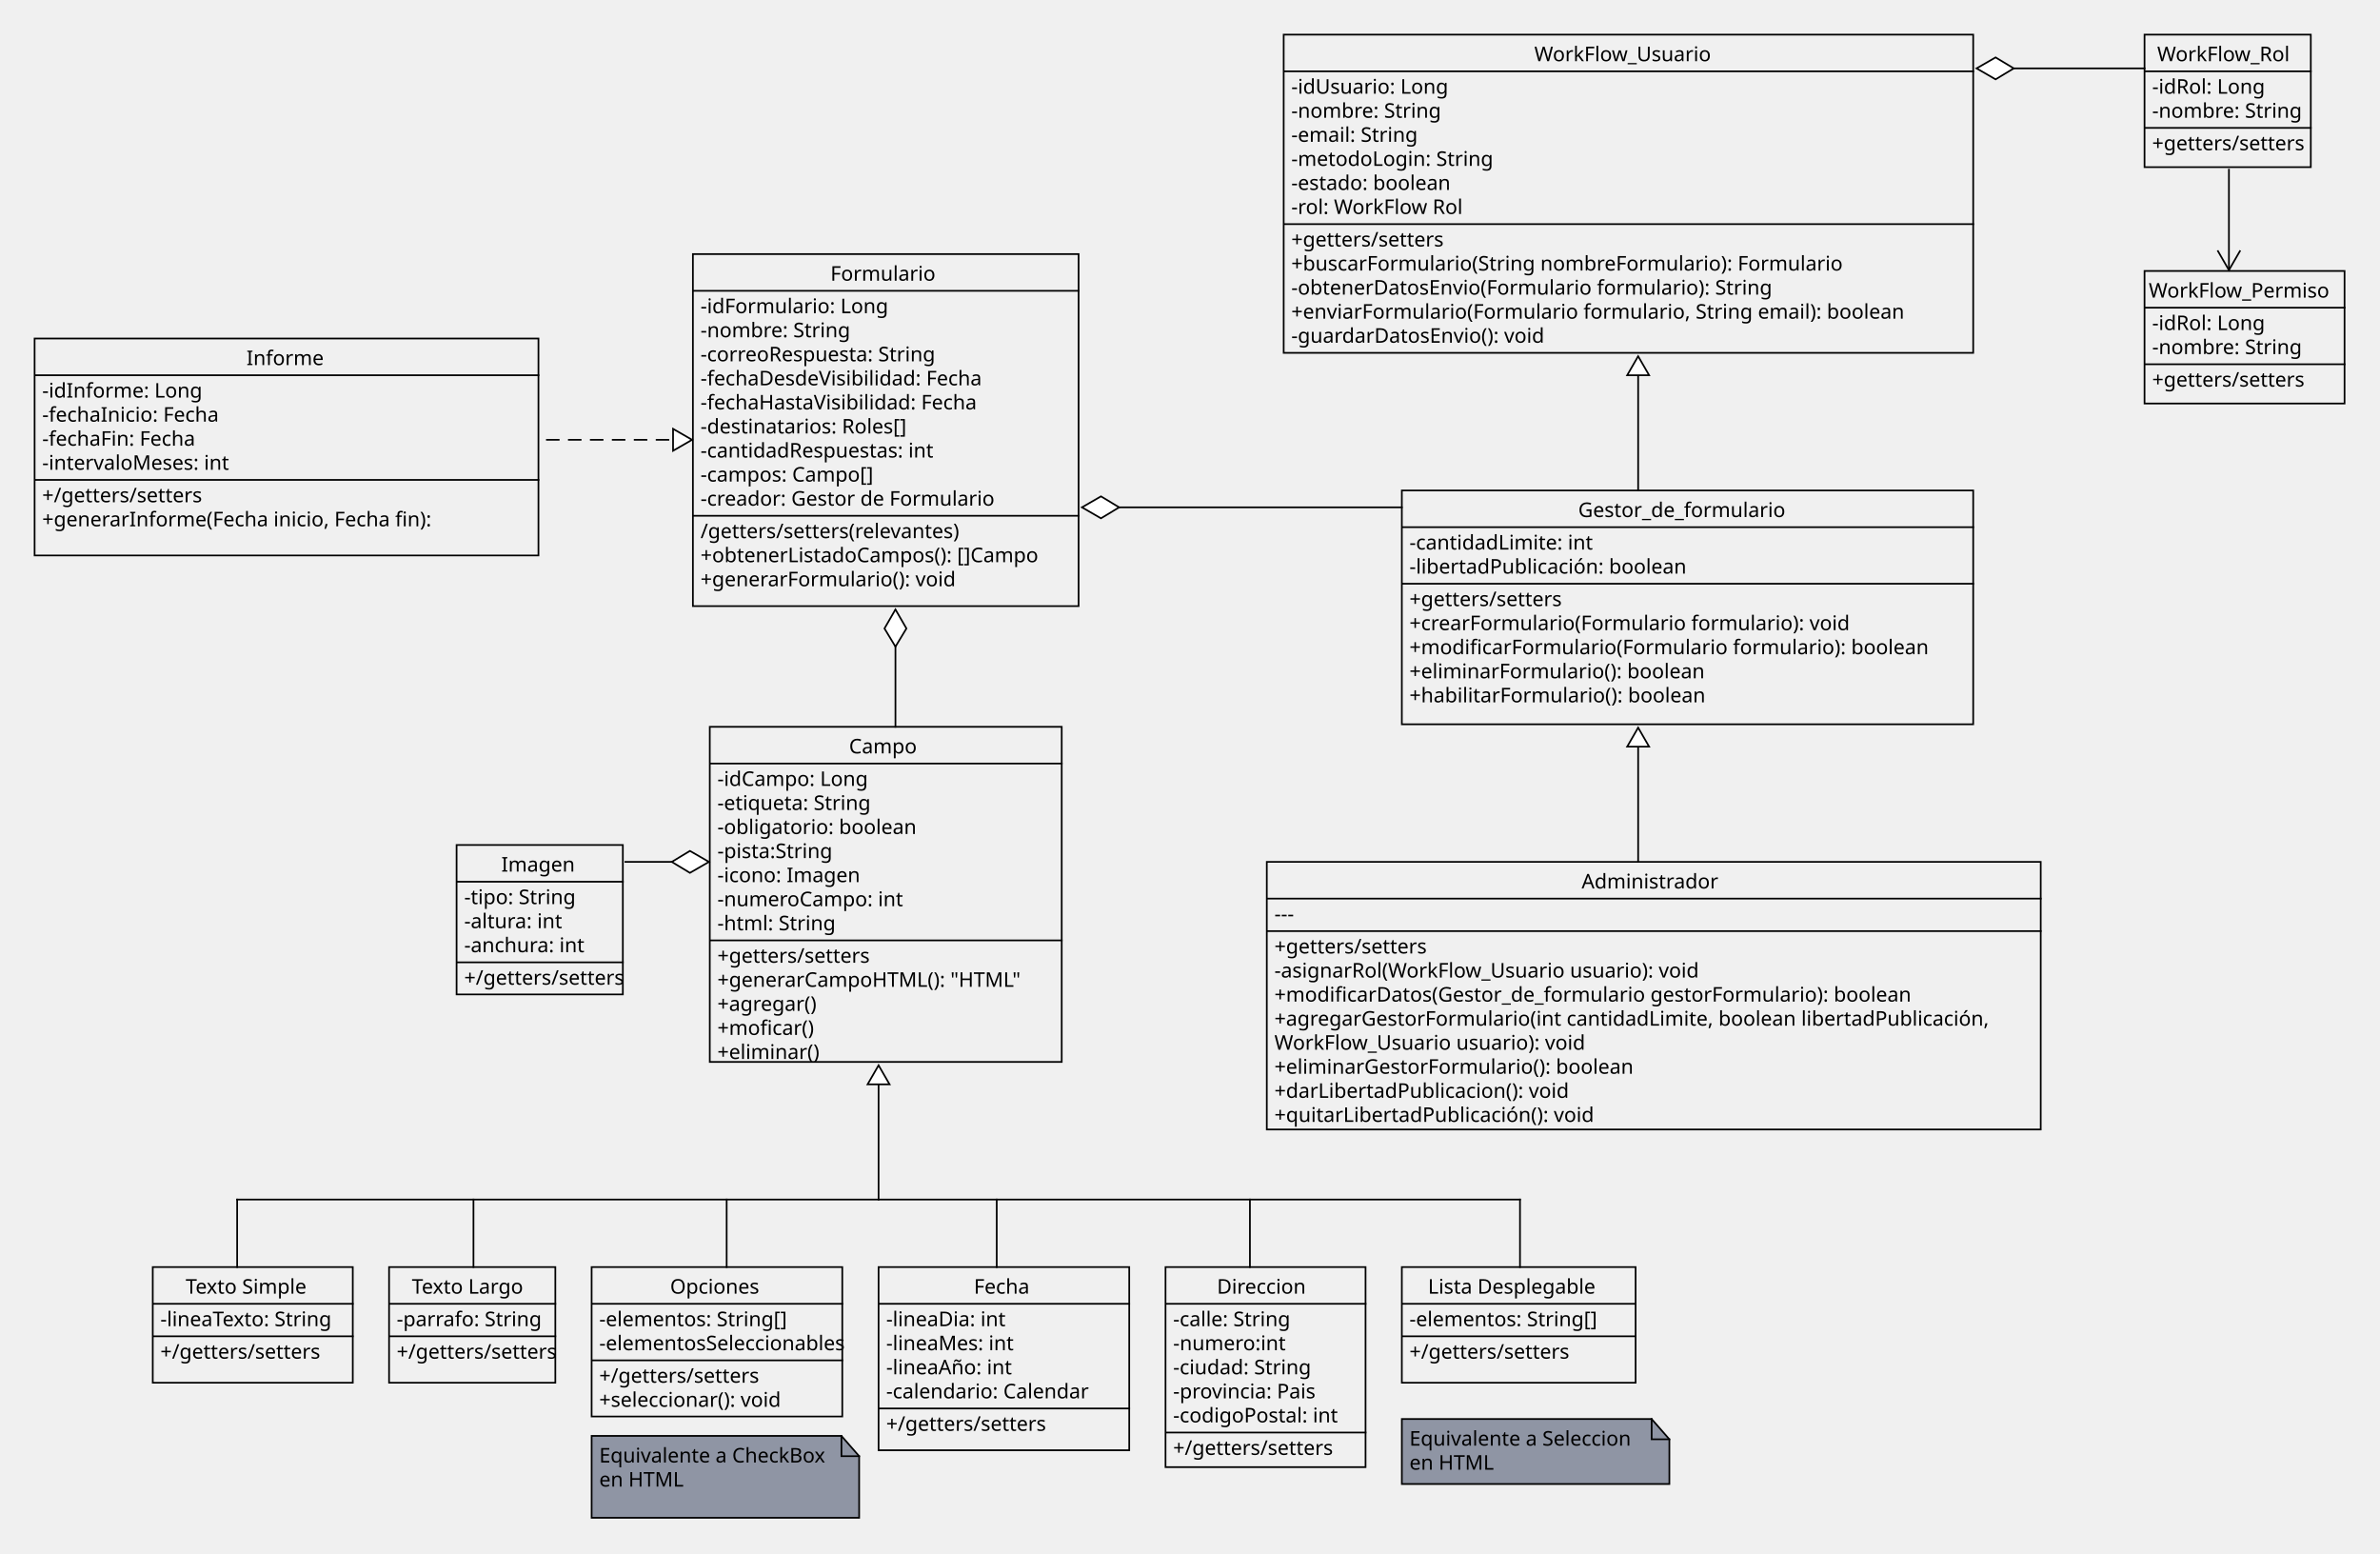
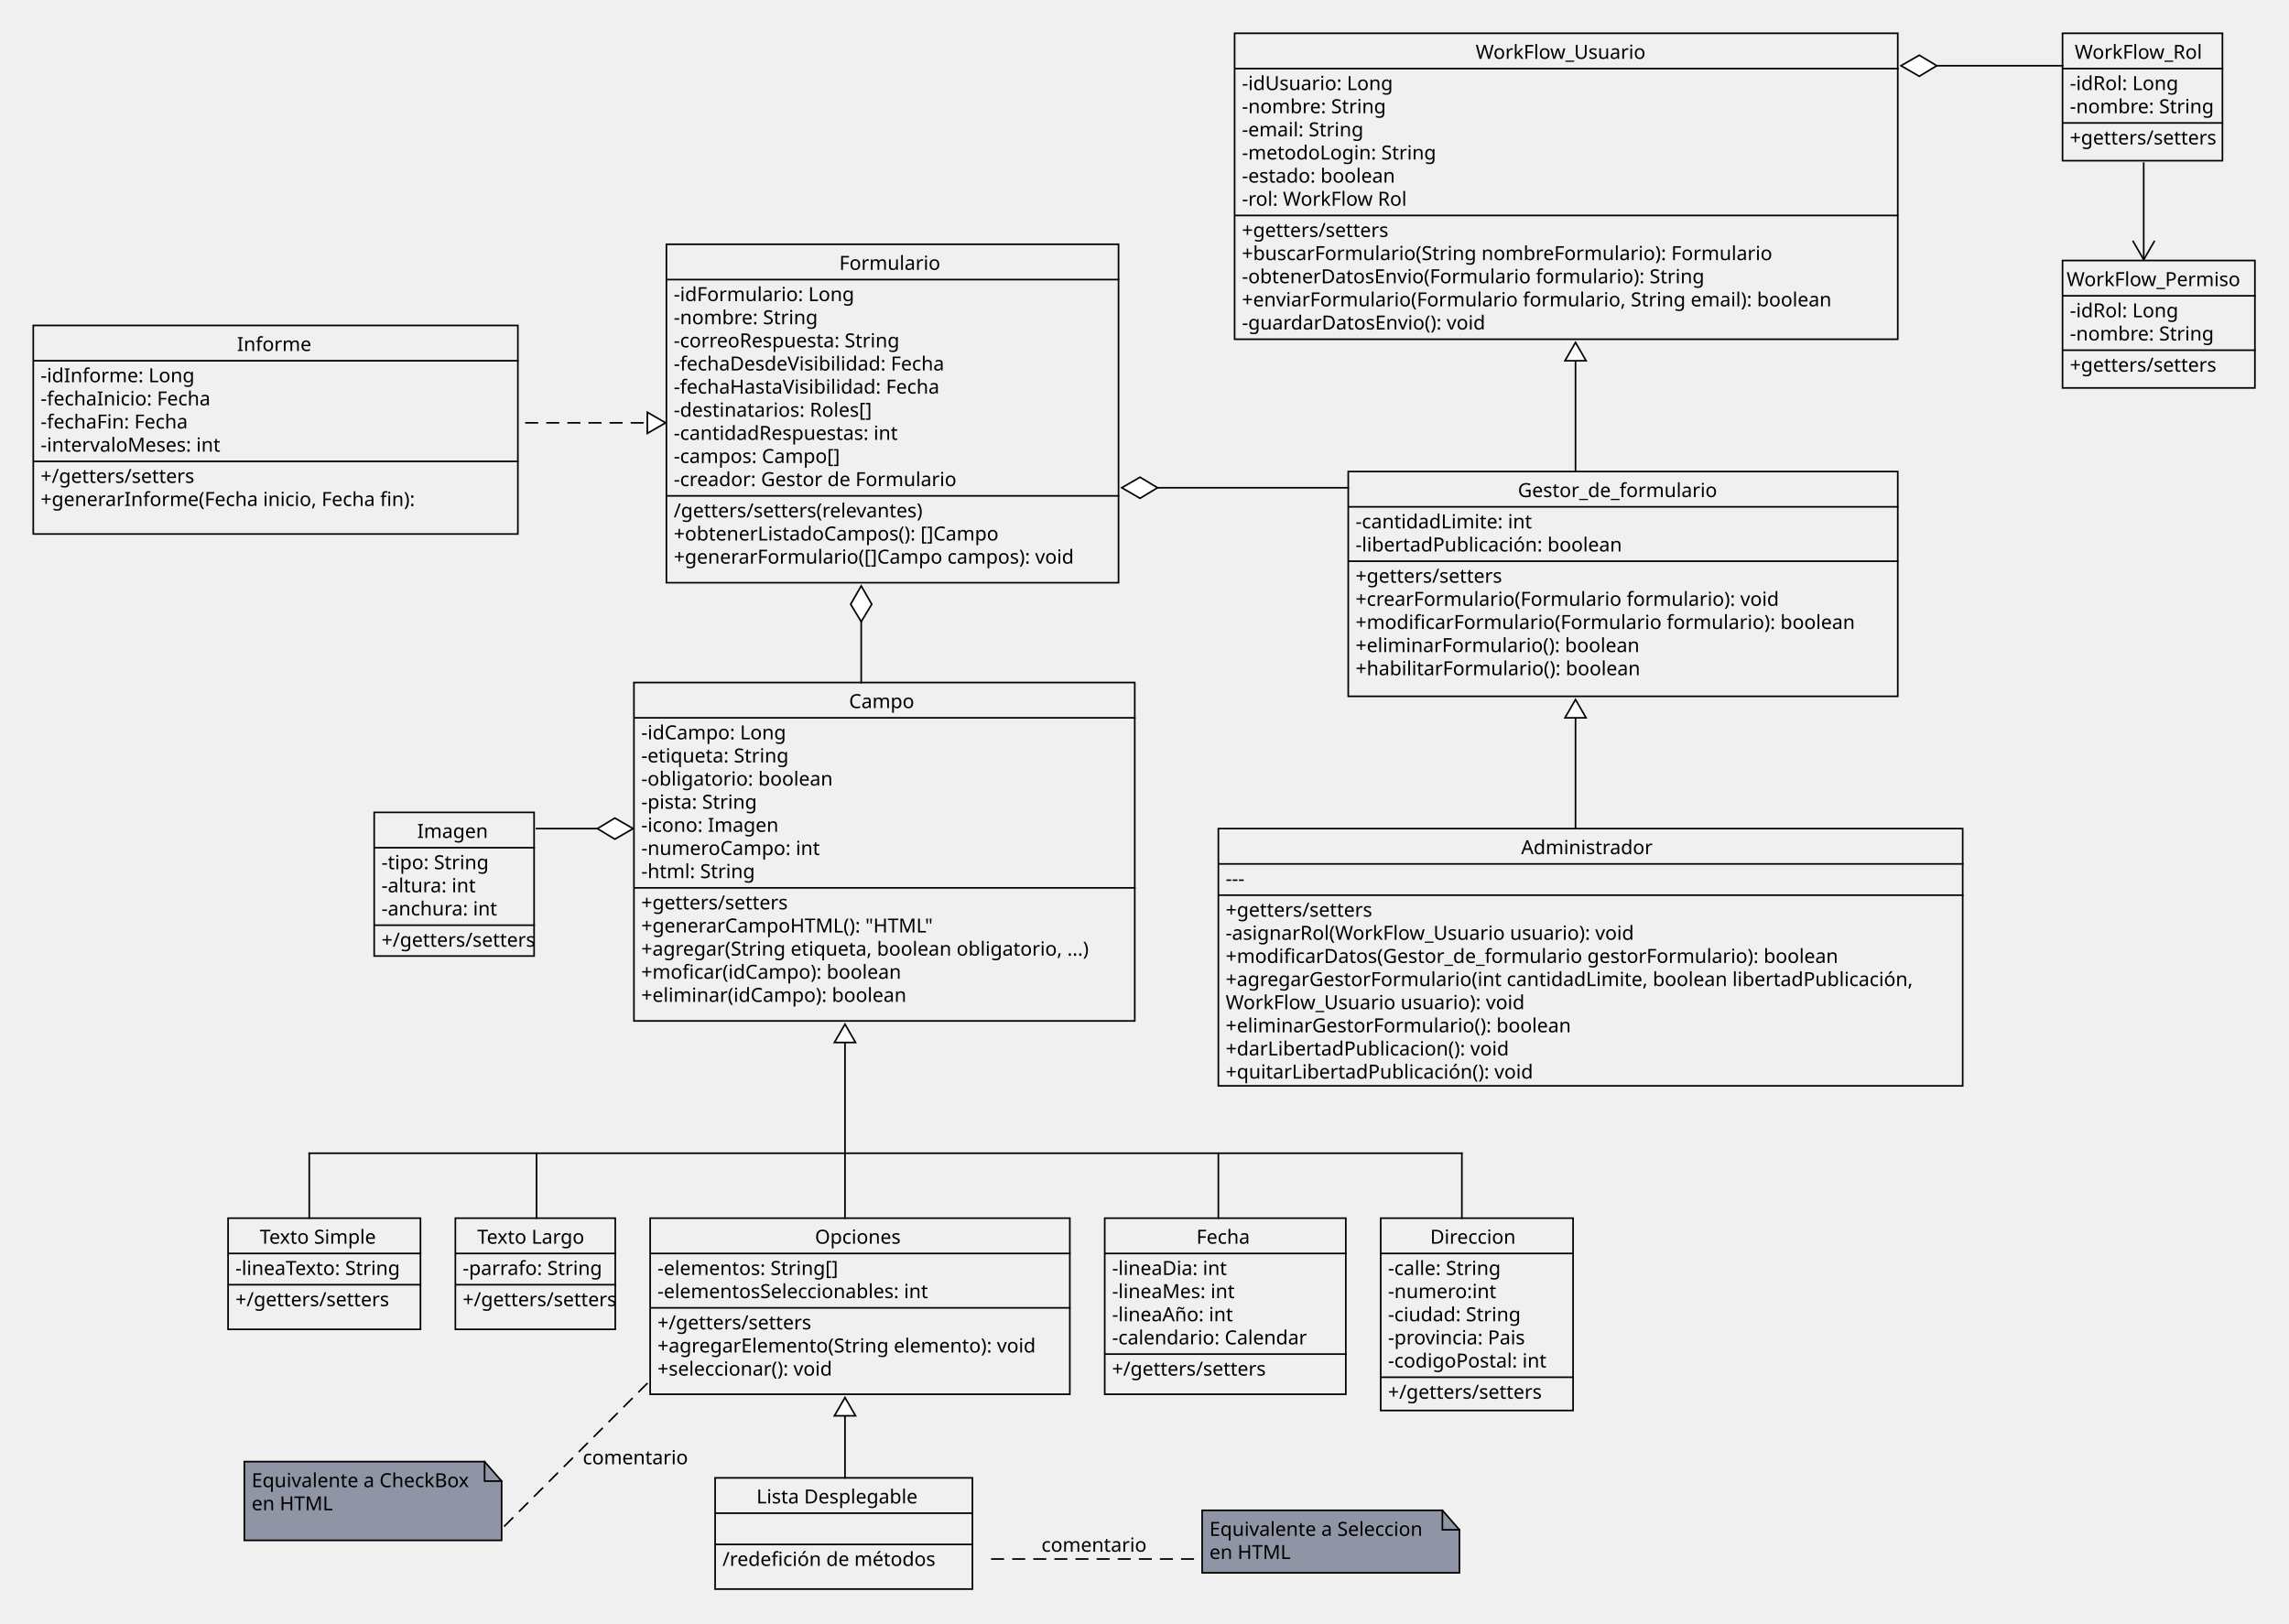
- <svg xmlns="http://www.w3.org/2000/svg" fill-opacity="1" color-rendering="auto" color-interpolation="auto" text-rendering="auto" stroke="black" stroke-linecap="square" width="1410" stroke-miterlimit="10" shape-rendering="auto" stroke-opacity="1" fill="black" stroke-dasharray="none" font-weight="normal" stroke-width="1" viewBox="70 -20 1410 920" height="920" font-family="'Dialog'" font-style="normal" stroke-linejoin="miter" font-size="12px" stroke-dashoffset="0" image-rendering="auto">
+ <svg xmlns="http://www.w3.org/2000/svg" fill-opacity="1" color-rendering="auto" color-interpolation="auto" text-rendering="auto" stroke="black" stroke-linecap="square" width="1410" stroke-miterlimit="10" shape-rendering="auto" stroke-opacity="1" fill="black" stroke-dasharray="none" font-weight="normal" stroke-width="1" viewBox="180 -20 1410 1000" height="1000" font-family="'Dialog'" font-style="normal" stroke-linejoin="miter" font-size="12px" stroke-dashoffset="0" image-rendering="auto">
  <defs id="genericDefs" />
  <g>
    <defs id="defs1">
      <clipPath clipPathUnits="userSpaceOnUse" id="clipPath1">
        <path d="M0 0 L2147483647 0 L2147483647 2147483647 L0 2147483647 L0 0 Z" />
      </clipPath>
      <clipPath clipPathUnits="userSpaceOnUse" id="clipPath2">
        <path d="M0 0 L0 40 L160 40 L160 0 Z" />
      </clipPath>
      <clipPath clipPathUnits="userSpaceOnUse" id="clipPath3">
        <path d="M0 0 L0 50 L160 50 L160 0 Z" />
      </clipPath>
      <clipPath clipPathUnits="userSpaceOnUse" id="clipPath4">
        <path d="M0 0 L0 90 L100 90 L100 0 Z" />
      </clipPath>
      <clipPath clipPathUnits="userSpaceOnUse" id="clipPath5">
        <path d="M0 0 L0 120 L120 120 L120 0 Z" />
      </clipPath>
      <clipPath clipPathUnits="userSpaceOnUse" id="clipPath6">
        <path d="M0 0 L0 110 L150 110 L150 0 Z" />
      </clipPath>
      <clipPath clipPathUnits="userSpaceOnUse" id="clipPath7">
-         <path d="M0 0 L0 90 L150 90 L150 0 Z" />
+         <path d="M0 0 L0 110 L260 110 L260 0 Z" />
      </clipPath>
      <clipPath clipPathUnits="userSpaceOnUse" id="clipPath8">
-         <path d="M0 0 L0 70 L140 70 L140 0 Z" />
+         <path d="M0 0 L0 70 L160 70 L160 0 Z" />
      </clipPath>
      <clipPath clipPathUnits="userSpaceOnUse" id="clipPath9">
        <path d="M0 0 L0 70 L100 70 L100 0 Z" />
      </clipPath>
      <clipPath clipPathUnits="userSpaceOnUse" id="clipPath10">
        <path d="M0 0 L0 70 L120 70 L120 0 Z" />
      </clipPath>
      <clipPath clipPathUnits="userSpaceOnUse" id="clipPath11">
        <path d="M0 0 L0 130 L300 130 L300 0 Z" />
      </clipPath>
      <clipPath clipPathUnits="userSpaceOnUse" id="clipPath12">
        <path d="M0 0 L0 80 L120 80 L120 0 Z" />
      </clipPath>
      <clipPath clipPathUnits="userSpaceOnUse" id="clipPath13">
        <path d="M0 0 L0 80 L100 80 L100 0 Z" />
      </clipPath>
      <clipPath clipPathUnits="userSpaceOnUse" id="clipPath14">
        <path d="M0 0 L0 160 L460 160 L460 0 Z" />
      </clipPath>
      <clipPath clipPathUnits="userSpaceOnUse" id="clipPath15">
        <path d="M0 0 L0 140 L340 140 L340 0 Z" />
      </clipPath>
      <clipPath clipPathUnits="userSpaceOnUse" id="clipPath16">
        <path d="M0 0 L0 190 L410 190 L410 0 Z" />
      </clipPath>
      <clipPath clipPathUnits="userSpaceOnUse" id="clipPath17">
-         <path d="M0 0 L0 200 L210 200 L210 0 Z" />
+         <path d="M0 0 L0 210 L310 210 L310 0 Z" />
      </clipPath>
      <clipPath clipPathUnits="userSpaceOnUse" id="clipPath18">
-         <path d="M0 0 L0 210 L230 210 L230 0 Z" />
+         <path d="M0 0 L0 210 L280 210 L280 0 Z" />
      </clipPath>
      <clipPath clipPathUnits="userSpaceOnUse" id="clipPath19">
-         <path d="M0 0 L0 30 L220 30 L220 0 Z" />
+         <path d="M0 0 L0 120 L140 120 L140 0 Z" />
      </clipPath>
      <clipPath clipPathUnits="userSpaceOnUse" id="clipPath20">
-         <path d="M0 0 L0 30 L80 30 L80 0 Z" />
+         <path d="M0 0 L0 30 L170 30 L170 0 Z" />
      </clipPath>
      <clipPath clipPathUnits="userSpaceOnUse" id="clipPath21">
+         <path d="M0 0 L0 30 L90 30 L90 0 Z" />
+       </clipPath>
+       <clipPath clipPathUnits="userSpaceOnUse" id="clipPath22">
        <path d="M0 0 L0 90 L30 90 L30 0 Z" />
      </clipPath>
-       <clipPath clipPathUnits="userSpaceOnUse" id="clipPath22">
+       <clipPath clipPathUnits="userSpaceOnUse" id="clipPath23">
        <path d="M0 0 L0 30 L130 30 L130 0 Z" />
      </clipPath>
-       <clipPath clipPathUnits="userSpaceOnUse" id="clipPath23">
+       <clipPath clipPathUnits="userSpaceOnUse" id="clipPath24">
        <path d="M0 0 L0 30 L120 30 L120 0 Z" />
      </clipPath>
-       <clipPath clipPathUnits="userSpaceOnUse" id="clipPath24">
+       <clipPath clipPathUnits="userSpaceOnUse" id="clipPath25">
        <path d="M0 0 L0 110 L30 110 L30 0 Z" />
      </clipPath>
-       <clipPath clipPathUnits="userSpaceOnUse" id="clipPath25">
-         <path d="M0 0 L0 30 L790 30 L790 0 Z" />
-       </clipPath>
      <clipPath clipPathUnits="userSpaceOnUse" id="clipPath26">
+         <path d="M0 0 L0 30 L740 30 L740 0 Z" />
+       </clipPath>
+       <clipPath clipPathUnits="userSpaceOnUse" id="clipPath27">
        <path d="M0 0 L0 70 L30 70 L30 0 Z" />
      </clipPath>
-       <clipPath clipPathUnits="userSpaceOnUse" id="clipPath27">
-         <path d="M0 0 L0 100 L30 100 L30 0 Z" />
+       <clipPath clipPathUnits="userSpaceOnUse" id="clipPath28">
+         <path d="M0 0 L0 80 L30 80 L30 0 Z" />
      </clipPath>
    </defs>
-     <g fill="rgb(44,55,86)" fill-opacity="0.49" transform="translate(900,820)" stroke-opacity="0.49" stroke="rgb(44,55,86)">
+     <g fill="rgb(44,55,86)" fill-opacity="0.49" transform="translate(920,910)" stroke-opacity="0.49" stroke="rgb(44,55,86)">
      <path d="M0.5 0.5 L148.5 0.5 L159 12.5 L159 39 L0.5 39 Z" stroke="none" clip-path="url(#clipPath2)" />
    </g>
-     <g transform="translate(900,820)">
+     <g transform="translate(920,910)">
      <path fill="none" d="M0.5 0.5 L148.5 0.5 L159 12.5 L159 39 L0.5 39 Z" clip-path="url(#clipPath2)" />
      <path fill="none" d="M148.5 0.5 L148.5 12.5 L159 12.5" clip-path="url(#clipPath2)" />
      <text x="5" xml:space="preserve" y="16.25" clip-path="url(#clipPath2)" font-family="sans-serif" stroke="none">Equivalente a Seleccion</text>
      <text x="5" xml:space="preserve" y="30.5" clip-path="url(#clipPath2)" font-family="sans-serif" stroke="none">en HTML</text>
    </g>
-     <g fill="rgb(44,55,86)" fill-opacity="0.49" transform="translate(420,830)" stroke-opacity="0.49" stroke="rgb(44,55,86)">
+     <g fill="rgb(44,55,86)" fill-opacity="0.49" transform="translate(330,880)" stroke-opacity="0.49" stroke="rgb(44,55,86)">
      <path d="M0.5 0.5 L148.5 0.5 L159 12.5 L159 49 L0.5 49 Z" stroke="none" clip-path="url(#clipPath3)" />
    </g>
-     <g transform="translate(420,830)">
+     <g transform="translate(330,880)">
      <path fill="none" d="M0.5 0.5 L148.5 0.5 L159 12.5 L159 49 L0.5 49 Z" clip-path="url(#clipPath3)" />
      <path fill="none" d="M148.5 0.5 L148.5 12.5 L159 12.5" clip-path="url(#clipPath3)" />
      <text x="5" xml:space="preserve" y="16.25" clip-path="url(#clipPath3)" font-family="sans-serif" stroke="none">Equivalente a CheckBox</text>
      <text x="5" xml:space="preserve" y="30.5" clip-path="url(#clipPath3)" font-family="sans-serif" stroke="none">en HTML</text>
    </g>
-     <g fill="rgb(255,255,255)" fill-opacity="0" transform="translate(340,480)" stroke-opacity="0" stroke="rgb(255,255,255)">
+     <g fill="rgb(255,255,255)" fill-opacity="0" transform="translate(410,480)" stroke-opacity="0" stroke="rgb(255,255,255)">
      <rect x="0.5" width="98.5" height="88.5" y="0.5" clip-path="url(#clipPath4)" stroke="none" />
    </g>
-     <g transform="translate(340,480)">
+     <g transform="translate(410,480)">
      <rect fill="none" x="0.5" width="98.5" height="88.5" y="0.5" clip-path="url(#clipPath4)" />
      <text x="27" xml:space="preserve" y="16.25" clip-path="url(#clipPath4)" font-family="sans-serif" stroke="none">Imagen</text>
      <path fill="none" d="M1 22.25 L99 22.25" clip-path="url(#clipPath4)" />
      <text x="5" xml:space="preserve" y="35.5" clip-path="url(#clipPath4)" font-family="sans-serif" stroke="none">-tipo: String</text>
      <text x="5" xml:space="preserve" y="49.75" clip-path="url(#clipPath4)" font-family="sans-serif" stroke="none">-altura: int </text>
      <text x="5" xml:space="preserve" y="64" clip-path="url(#clipPath4)" font-family="sans-serif" stroke="none">-anchura: int</text>
      <path fill="none" d="M1 70 L99 70" clip-path="url(#clipPath4)" />
      <text x="5" xml:space="preserve" y="83.25" clip-path="url(#clipPath4)" font-family="sans-serif" stroke="none">+/getters/setters</text>
    </g>
-     <g fill="rgb(255,255,255)" fill-opacity="0" transform="translate(760,730)" stroke-opacity="0" stroke="rgb(255,255,255)">
+     <g fill="rgb(255,255,255)" fill-opacity="0" transform="translate(1030,730)" stroke-opacity="0" stroke="rgb(255,255,255)">
      <rect x="0.5" width="118.5" height="118.5" y="0.5" clip-path="url(#clipPath5)" stroke="none" />
    </g>
-     <g transform="translate(760,730)">
+     <g transform="translate(1030,730)">
      <rect fill="none" x="0.5" width="118.5" height="118.5" y="0.5" clip-path="url(#clipPath5)" />
      <text x="31" xml:space="preserve" y="16.25" clip-path="url(#clipPath5)" font-family="sans-serif" stroke="none">Direccion</text>
      <path fill="none" d="M1 22.25 L119 22.25" clip-path="url(#clipPath5)" />
      <text x="5" xml:space="preserve" y="35.5" clip-path="url(#clipPath5)" font-family="sans-serif" stroke="none">-calle: String</text>
      <text x="5" xml:space="preserve" y="49.75" clip-path="url(#clipPath5)" font-family="sans-serif" stroke="none">-numero:int</text>
      <text x="5" xml:space="preserve" y="64" clip-path="url(#clipPath5)" font-family="sans-serif" stroke="none">-ciudad: String</text>
      <text x="5" xml:space="preserve" y="78.25" clip-path="url(#clipPath5)" font-family="sans-serif" stroke="none">-provincia: Pais</text>
      <text x="5" xml:space="preserve" y="92.5" clip-path="url(#clipPath5)" font-family="sans-serif" stroke="none">-codigoPostal: int</text>
      <path fill="none" d="M1 98.5 L119 98.5" clip-path="url(#clipPath5)" />
      <text x="5" xml:space="preserve" y="111.75" clip-path="url(#clipPath5)" font-family="sans-serif" stroke="none">+/getters/setters</text>
    </g>
-     <g fill="rgb(255,255,255)" fill-opacity="0" transform="translate(590,730)" stroke-opacity="0" stroke="rgb(255,255,255)">
+     <g fill="rgb(255,255,255)" fill-opacity="0" transform="translate(860,730)" stroke-opacity="0" stroke="rgb(255,255,255)">
      <rect x="0.5" width="148.5" height="108.5" y="0.5" clip-path="url(#clipPath6)" stroke="none" />
    </g>
-     <g transform="translate(590,730)">
+     <g transform="translate(860,730)">
      <rect fill="none" x="0.5" width="148.5" height="108.5" y="0.5" clip-path="url(#clipPath6)" />
      <text x="57" xml:space="preserve" y="16.25" clip-path="url(#clipPath6)" font-family="sans-serif" stroke="none">Fecha</text>
      <path fill="none" d="M1 22.25 L149 22.25" clip-path="url(#clipPath6)" />
      <text x="5" xml:space="preserve" y="35.5" clip-path="url(#clipPath6)" font-family="sans-serif" stroke="none">-lineaDia: int</text>
      <text x="5" xml:space="preserve" y="49.75" clip-path="url(#clipPath6)" font-family="sans-serif" stroke="none">-lineaMes: int</text>
      <text x="5" xml:space="preserve" y="64" clip-path="url(#clipPath6)" font-family="sans-serif" stroke="none">-lineaAño: int</text>
      <text x="5" xml:space="preserve" y="78.25" clip-path="url(#clipPath6)" font-family="sans-serif" stroke="none">-calendario: Calendar</text>
      <path fill="none" d="M1 84.25 L149 84.25" clip-path="url(#clipPath6)" />
      <text x="5" xml:space="preserve" y="97.5" clip-path="url(#clipPath6)" font-family="sans-serif" stroke="none">+/getters/setters</text>
    </g>
-     <g fill="rgb(255,255,255)" fill-opacity="0" transform="translate(420,730)" stroke-opacity="0" stroke="rgb(255,255,255)">
-       <rect x="0.5" width="148.5" height="88.5" y="0.5" clip-path="url(#clipPath7)" stroke="none" />
-     </g>
-     <g transform="translate(420,730)">
-       <rect fill="none" x="0.5" width="148.5" height="88.5" y="0.5" clip-path="url(#clipPath7)" />
-       <text x="47" xml:space="preserve" y="16.25" clip-path="url(#clipPath7)" font-family="sans-serif" stroke="none">Opciones </text>
-       <path fill="none" d="M1 22.25 L149 22.25" clip-path="url(#clipPath7)" />
+     <g fill="rgb(255,255,255)" fill-opacity="0" transform="translate(580,730)" stroke-opacity="0" stroke="rgb(255,255,255)">
+       <rect x="0.5" width="258.5" height="108.5" y="0.5" clip-path="url(#clipPath7)" stroke="none" />
+     </g>
+     <g transform="translate(580,730)">
+       <rect fill="none" x="0.5" width="258.5" height="108.5" y="0.5" clip-path="url(#clipPath7)" />
+       <text x="102" xml:space="preserve" y="16.25" clip-path="url(#clipPath7)" font-family="sans-serif" stroke="none">Opciones </text>
+       <path fill="none" d="M1 22.25 L259 22.25" clip-path="url(#clipPath7)" />
      <text x="5" xml:space="preserve" y="35.5" clip-path="url(#clipPath7)" font-family="sans-serif" stroke="none">-elementos: String[]</text>
      <text x="5" xml:space="preserve" y="49.75" clip-path="url(#clipPath7)" font-family="sans-serif" stroke="none">-elementosSeleccionables: int</text>
-       <path fill="none" d="M1 55.75 L149 55.75" clip-path="url(#clipPath7)" />
+       <path fill="none" d="M1 55.75 L259 55.75" clip-path="url(#clipPath7)" />
      <text x="5" xml:space="preserve" y="69" clip-path="url(#clipPath7)" font-family="sans-serif" stroke="none">+/getters/setters</text>
-       <text x="5" xml:space="preserve" y="83.25" clip-path="url(#clipPath7)" font-family="sans-serif" stroke="none">+seleccionar(): void</text>
-     </g>
-     <g fill="rgb(255,255,255)" fill-opacity="0" transform="translate(900,730)" stroke-opacity="0" stroke="rgb(255,255,255)">
-       <rect x="0.5" width="138.5" height="68.5" y="0.5" clip-path="url(#clipPath8)" stroke="none" />
-     </g>
-     <g transform="translate(900,730)">
-       <rect fill="none" x="0.5" width="138.5" height="68.5" y="0.5" clip-path="url(#clipPath8)" />
-       <text x="16" xml:space="preserve" y="16.25" clip-path="url(#clipPath8)" font-family="sans-serif" stroke="none">Lista Desplegable</text>
-       <path fill="none" d="M1 22.25 L139 22.25" clip-path="url(#clipPath8)" />
-       <text x="5" xml:space="preserve" y="35.5" clip-path="url(#clipPath8)" font-family="sans-serif" stroke="none">-elementos: String[]</text>
-       <path fill="none" d="M1 41.5 L139 41.5" clip-path="url(#clipPath8)" />
-       <text x="5" xml:space="preserve" y="54.75" clip-path="url(#clipPath8)" font-family="sans-serif" stroke="none">+/getters/setters</text>
-     </g>
-     <g fill="rgb(255,255,255)" fill-opacity="0" transform="translate(300,730)" stroke-opacity="0" stroke="rgb(255,255,255)">
+       <text x="5" xml:space="preserve" y="83.25" clip-path="url(#clipPath7)" font-family="sans-serif" stroke="none">+agregarElemento(String elemento): void</text>
+       <text x="5" xml:space="preserve" y="97.5" clip-path="url(#clipPath7)" font-family="sans-serif" stroke="none">+seleccionar(): void</text>
+     </g>
+     <g fill="rgb(255,255,255)" fill-opacity="0" transform="translate(620,890)" stroke-opacity="0" stroke="rgb(255,255,255)">
+       <rect x="0.5" width="158.5" height="68.5" y="0.5" clip-path="url(#clipPath8)" stroke="none" />
+     </g>
+     <g transform="translate(620,890)">
+       <rect fill="none" x="0.5" width="158.5" height="68.5" y="0.5" clip-path="url(#clipPath8)" />
+       <text x="26" xml:space="preserve" y="16.25" clip-path="url(#clipPath8)" font-family="sans-serif" stroke="none">Lista Desplegable</text>
+       <path fill="none" d="M1 22.25 L159 22.25" clip-path="url(#clipPath8)" />
+       <path fill="none" d="M1 41.5 L159 41.5" clip-path="url(#clipPath8)" />
+       <text x="5" xml:space="preserve" y="54.75" clip-path="url(#clipPath8)" font-family="sans-serif" stroke="none">/redefición de métodos</text>
+     </g>
+     <g fill="rgb(255,255,255)" fill-opacity="0" transform="translate(460,730)" stroke-opacity="0" stroke="rgb(255,255,255)">
      <rect x="0.5" width="98.5" height="68.5" y="0.5" clip-path="url(#clipPath9)" stroke="none" />
    </g>
-     <g transform="translate(300,730)">
+     <g transform="translate(460,730)">
      <rect fill="none" x="0.5" width="98.5" height="68.5" y="0.5" clip-path="url(#clipPath9)" />
      <text x="14" xml:space="preserve" y="16.25" clip-path="url(#clipPath9)" font-family="sans-serif" stroke="none">Texto Largo</text>
      <path fill="none" d="M1 22.25 L99 22.25" clip-path="url(#clipPath9)" />
      <text x="5" xml:space="preserve" y="35.5" clip-path="url(#clipPath9)" font-family="sans-serif" stroke="none">-parrafo: String</text>
      <path fill="none" d="M1 41.5 L99 41.5" clip-path="url(#clipPath9)" />
      <text x="5" xml:space="preserve" y="54.75" clip-path="url(#clipPath9)" font-family="sans-serif" stroke="none">+/getters/setters</text>
    </g>
-     <g fill="rgb(255,255,255)" fill-opacity="0" transform="translate(160,730)" stroke-opacity="0" stroke="rgb(255,255,255)">
+     <g fill="rgb(255,255,255)" fill-opacity="0" transform="translate(320,730)" stroke-opacity="0" stroke="rgb(255,255,255)">
      <rect x="0.5" width="118.5" height="68.5" y="0.5" clip-path="url(#clipPath10)" stroke="none" />
    </g>
-     <g transform="translate(160,730)">
+     <g transform="translate(320,730)">
      <rect fill="none" x="0.5" width="118.5" height="68.5" y="0.5" clip-path="url(#clipPath10)" />
      <text x="20" xml:space="preserve" y="16.25" clip-path="url(#clipPath10)" font-family="sans-serif" stroke="none">Texto Simple</text>
      <path fill="none" d="M1 22.25 L119 22.25" clip-path="url(#clipPath10)" />
      <text x="5" xml:space="preserve" y="35.5" clip-path="url(#clipPath10)" font-family="sans-serif" stroke="none">-lineaTexto: String</text>
      <path fill="none" d="M1 41.5 L119 41.5" clip-path="url(#clipPath10)" />
      <text x="5" xml:space="preserve" y="54.75" clip-path="url(#clipPath10)" font-family="sans-serif" stroke="none">+/getters/setters</text>
    </g>
-     <g fill="rgb(255,255,255)" fill-opacity="0" transform="translate(90,180)" stroke-opacity="0" stroke="rgb(255,255,255)">
+     <g fill="rgb(255,255,255)" fill-opacity="0" transform="translate(200,180)" stroke-opacity="0" stroke="rgb(255,255,255)">
      <rect x="0.5" width="298.5" height="128.5" y="0.5" clip-path="url(#clipPath11)" stroke="none" />
    </g>
-     <g transform="translate(90,180)">
+     <g transform="translate(200,180)">
      <rect fill="none" x="0.5" width="298.5" height="128.5" y="0.5" clip-path="url(#clipPath11)" />
      <text x="126" xml:space="preserve" y="16.25" clip-path="url(#clipPath11)" font-family="sans-serif" stroke="none">Informe</text>
      <path fill="none" d="M1 22.25 L299 22.25" clip-path="url(#clipPath11)" />
      <text x="5" xml:space="preserve" y="35.5" clip-path="url(#clipPath11)" font-family="sans-serif" stroke="none">-idInforme: Long</text>
      <text x="5" xml:space="preserve" y="49.75" clip-path="url(#clipPath11)" font-family="sans-serif" stroke="none">-fechaInicio: Fecha</text>
      <text x="5" xml:space="preserve" y="64" clip-path="url(#clipPath11)" font-family="sans-serif" stroke="none">-fechaFin: Fecha</text>
      <text x="5" xml:space="preserve" y="78.25" clip-path="url(#clipPath11)" font-family="sans-serif" stroke="none">-intervaloMeses: int</text>
      <path fill="none" d="M1 84.25 L299 84.25" clip-path="url(#clipPath11)" />
      <text x="5" xml:space="preserve" y="97.5" clip-path="url(#clipPath11)" font-family="sans-serif" stroke="none">+/getters/setters</text>
      <text x="5" xml:space="preserve" y="111.75" clip-path="url(#clipPath11)" font-family="sans-serif" stroke="none">+generarInforme(Fecha inicio, Fecha fin): </text>
    </g>
-     <g fill="rgb(255,255,255)" fill-opacity="0" transform="translate(1340,140)" stroke-opacity="0" stroke="rgb(255,255,255)">
+     <g fill="rgb(255,255,255)" fill-opacity="0" transform="translate(1450,140)" stroke-opacity="0" stroke="rgb(255,255,255)">
      <rect x="0.5" width="118.5" height="78.5" y="0.5" clip-path="url(#clipPath12)" stroke="none" />
    </g>
-     <g transform="translate(1340,140)">
+     <g transform="translate(1450,140)">
      <rect fill="none" x="0.5" width="118.5" height="78.5" y="0.5" clip-path="url(#clipPath12)" />
      <text x="3" xml:space="preserve" y="16.25" clip-path="url(#clipPath12)" font-family="sans-serif" stroke="none">WorkFlow_Permiso</text>
      <path fill="none" d="M1 22.25 L119 22.25" clip-path="url(#clipPath12)" />
      <text x="5" xml:space="preserve" y="35.5" clip-path="url(#clipPath12)" font-family="sans-serif" stroke="none">-idRol: Long</text>
      <text x="5" xml:space="preserve" y="49.75" clip-path="url(#clipPath12)" font-family="sans-serif" stroke="none">-nombre: String</text>
      <path fill="none" d="M1 55.75 L119 55.75" clip-path="url(#clipPath12)" />
      <text x="5" xml:space="preserve" y="69" clip-path="url(#clipPath12)" font-family="sans-serif" stroke="none">+getters/setters</text>
    </g>
-     <g fill="rgb(255,255,255)" fill-opacity="0" transform="translate(1340,0)" stroke-opacity="0" stroke="rgb(255,255,255)">
+     <g fill="rgb(255,255,255)" fill-opacity="0" transform="translate(1450,0)" stroke-opacity="0" stroke="rgb(255,255,255)">
      <rect x="0.5" width="98.5" height="78.5" y="0.5" clip-path="url(#clipPath13)" stroke="none" />
    </g>
-     <g transform="translate(1340,0)">
+     <g transform="translate(1450,0)">
      <rect fill="none" x="0.5" width="98.5" height="78.5" y="0.5" clip-path="url(#clipPath13)" />
      <text x="8" xml:space="preserve" y="16.25" clip-path="url(#clipPath13)" font-family="sans-serif" stroke="none">WorkFlow_Rol</text>
      <path fill="none" d="M1 22.25 L99 22.25" clip-path="url(#clipPath13)" />
      <text x="5" xml:space="preserve" y="35.5" clip-path="url(#clipPath13)" font-family="sans-serif" stroke="none">-idRol: Long</text>
      <text x="5" xml:space="preserve" y="49.75" clip-path="url(#clipPath13)" font-family="sans-serif" stroke="none">-nombre: String</text>
      <path fill="none" d="M1 55.75 L99 55.75" clip-path="url(#clipPath13)" />
      <text x="5" xml:space="preserve" y="69" clip-path="url(#clipPath13)" font-family="sans-serif" stroke="none">+getters/setters</text>
    </g>
-     <g fill="rgb(255,255,255)" fill-opacity="0" transform="translate(820,490)" stroke-opacity="0" stroke="rgb(255,255,255)">
+     <g fill="rgb(255,255,255)" fill-opacity="0" transform="translate(930,490)" stroke-opacity="0" stroke="rgb(255,255,255)">
      <rect x="0.5" width="458.5" height="158.5" y="0.5" clip-path="url(#clipPath14)" stroke="none" />
    </g>
-     <g transform="translate(820,490)">
+     <g transform="translate(930,490)">
      <rect fill="none" x="0.5" width="458.5" height="158.5" y="0.5" clip-path="url(#clipPath14)" />
      <text x="187" xml:space="preserve" y="16.25" clip-path="url(#clipPath14)" font-family="sans-serif" stroke="none">Administrador</text>
      <path fill="none" d="M1 22.25 L459 22.25" clip-path="url(#clipPath14)" />
      <text x="5" xml:space="preserve" y="35.5" clip-path="url(#clipPath14)" font-family="sans-serif" stroke="none">---</text>
      <path fill="none" d="M1 41.5 L459 41.5" clip-path="url(#clipPath14)" />
      <text x="5" xml:space="preserve" y="54.75" clip-path="url(#clipPath14)" font-family="sans-serif" stroke="none">+getters/setters</text>
      <text x="5" xml:space="preserve" y="69" clip-path="url(#clipPath14)" font-family="sans-serif" stroke="none">-asignarRol(WorkFlow_Usuario usuario): void</text>
      <text x="5" xml:space="preserve" y="83.25" clip-path="url(#clipPath14)" font-family="sans-serif" stroke="none">+modificarDatos(Gestor_de_formulario gestorFormulario): boolean</text>
      <text x="5" xml:space="preserve" y="97.5" clip-path="url(#clipPath14)" font-family="sans-serif" stroke="none">+agregarGestorFormulario(int cantidadLimite, boolean libertadPublicación,</text>
      <text x="5" xml:space="preserve" y="111.75" clip-path="url(#clipPath14)" font-family="sans-serif" stroke="none">WorkFlow_Usuario usuario): void</text>
      <text x="5" xml:space="preserve" y="126" clip-path="url(#clipPath14)" font-family="sans-serif" stroke="none">+eliminarGestorFormulario(): boolean</text>
      <text x="5" xml:space="preserve" y="140.25" clip-path="url(#clipPath14)" font-family="sans-serif" stroke="none">+darLibertadPublicacion(): void</text>
      <text x="5" xml:space="preserve" y="154.5" clip-path="url(#clipPath14)" font-family="sans-serif" stroke="none">+quitarLibertadPublicación(): void</text>
    </g>
-     <g fill="rgb(255,255,255)" fill-opacity="0" transform="translate(900,270)" stroke-opacity="0" stroke="rgb(255,255,255)">
+     <g fill="rgb(255,255,255)" fill-opacity="0" transform="translate(1010,270)" stroke-opacity="0" stroke="rgb(255,255,255)">
      <rect x="0.5" width="338.5" height="138.5" y="0.5" clip-path="url(#clipPath15)" stroke="none" />
    </g>
-     <g transform="translate(900,270)">
+     <g transform="translate(1010,270)">
      <rect fill="none" x="0.5" width="338.5" height="138.5" y="0.5" clip-path="url(#clipPath15)" />
      <text x="105" xml:space="preserve" y="16.25" clip-path="url(#clipPath15)" font-family="sans-serif" stroke="none">Gestor_de_formulario</text>
      <path fill="none" d="M1 22.25 L339 22.25" clip-path="url(#clipPath15)" />
      <text x="5" xml:space="preserve" y="35.5" clip-path="url(#clipPath15)" font-family="sans-serif" stroke="none">-cantidadLimite: int</text>
      <text x="5" xml:space="preserve" y="49.75" clip-path="url(#clipPath15)" font-family="sans-serif" stroke="none">-libertadPublicación: boolean</text>
      <path fill="none" d="M1 55.75 L339 55.75" clip-path="url(#clipPath15)" />
      <text x="5" xml:space="preserve" y="69" clip-path="url(#clipPath15)" font-family="sans-serif" stroke="none">+getters/setters</text>
      <text x="5" xml:space="preserve" y="83.25" clip-path="url(#clipPath15)" font-family="sans-serif" stroke="none">+crearFormulario(Formulario formulario): void</text>
      <text x="5" xml:space="preserve" y="97.5" clip-path="url(#clipPath15)" font-family="sans-serif" stroke="none">+modificarFormulario(Formulario formulario): boolean</text>
      <text x="5" xml:space="preserve" y="111.75" clip-path="url(#clipPath15)" font-family="sans-serif" stroke="none">+eliminarFormulario(): boolean</text>
      <text x="5" xml:space="preserve" y="126" clip-path="url(#clipPath15)" font-family="sans-serif" stroke="none">+habilitarFormulario(): boolean</text>
    </g>
-     <g fill="rgb(255,255,255)" fill-opacity="0" transform="translate(830,0)" stroke-opacity="0" stroke="rgb(255,255,255)">
+     <g fill="rgb(255,255,255)" fill-opacity="0" transform="translate(940,0)" stroke-opacity="0" stroke="rgb(255,255,255)">
      <rect x="0.5" width="408.5" height="188.5" y="0.5" clip-path="url(#clipPath16)" stroke="none" />
    </g>
-     <g transform="translate(830,0)">
+     <g transform="translate(940,0)">
      <rect fill="none" x="0.5" width="408.5" height="188.5" y="0.5" clip-path="url(#clipPath16)" />
      <text x="149" xml:space="preserve" y="16.25" clip-path="url(#clipPath16)" font-family="sans-serif" stroke="none">WorkFlow_Usuario</text>
      <path fill="none" d="M1 22.25 L409 22.25" clip-path="url(#clipPath16)" />
      <text x="5" xml:space="preserve" y="35.5" clip-path="url(#clipPath16)" font-family="sans-serif" stroke="none">-idUsuario: Long</text>
      <text x="5" xml:space="preserve" y="49.75" clip-path="url(#clipPath16)" font-family="sans-serif" stroke="none">-nombre: String</text>
      <text x="5" xml:space="preserve" y="64" clip-path="url(#clipPath16)" font-family="sans-serif" stroke="none">-email: String</text>
      <text x="5" xml:space="preserve" y="78.25" clip-path="url(#clipPath16)" font-family="sans-serif" stroke="none">-metodoLogin: String</text>
      <text x="5" xml:space="preserve" y="92.5" clip-path="url(#clipPath16)" font-family="sans-serif" stroke="none">-estado: boolean</text>
      <text x="5" xml:space="preserve" y="106.75" clip-path="url(#clipPath16)" font-family="sans-serif" stroke="none">-rol: WorkFlow Rol</text>
      <path fill="none" d="M1 112.75 L409 112.75" clip-path="url(#clipPath16)" />
      <text x="5" xml:space="preserve" y="126" clip-path="url(#clipPath16)" font-family="sans-serif" stroke="none">+getters/setters</text>
      <text x="5" xml:space="preserve" y="140.25" clip-path="url(#clipPath16)" font-family="sans-serif" stroke="none">+buscarFormulario(String nombreFormulario): Formulario</text>
      <text x="5" xml:space="preserve" y="154.5" clip-path="url(#clipPath16)" font-family="sans-serif" stroke="none">-obtenerDatosEnvio(Formulario formulario): String</text>
      <text x="5" xml:space="preserve" y="168.75" clip-path="url(#clipPath16)" font-family="sans-serif" stroke="none">+enviarFormulario(Formulario formulario, String email): boolean</text>
      <text x="5" xml:space="preserve" y="183" clip-path="url(#clipPath16)" font-family="sans-serif" stroke="none">-guardarDatosEnvio(): void</text>
    </g>
-     <g fill="rgb(255,255,255)" fill-opacity="0" transform="translate(490,410)" stroke-opacity="0" stroke="rgb(255,255,255)">
-       <rect x="0.5" width="208.5" height="198.5" y="0.5" clip-path="url(#clipPath17)" stroke="none" />
-     </g>
-     <g transform="translate(490,410)">
-       <rect fill="none" x="0.5" width="208.5" height="198.5" y="0.5" clip-path="url(#clipPath17)" />
-       <text x="83" xml:space="preserve" y="16.25" clip-path="url(#clipPath17)" font-family="sans-serif" stroke="none">Campo</text>
-       <path fill="none" d="M1 22.25 L209 22.25" clip-path="url(#clipPath17)" />
+     <g fill="rgb(255,255,255)" fill-opacity="0" transform="translate(570,400)" stroke-opacity="0" stroke="rgb(255,255,255)">
+       <rect x="0.5" width="308.5" height="208.5" y="0.5" clip-path="url(#clipPath17)" stroke="none" />
+     </g>
+     <g transform="translate(570,400)">
+       <rect fill="none" x="0.5" width="308.5" height="208.5" y="0.5" clip-path="url(#clipPath17)" />
+       <text x="133" xml:space="preserve" y="16.25" clip-path="url(#clipPath17)" font-family="sans-serif" stroke="none">Campo</text>
+       <path fill="none" d="M1 22.25 L309 22.25" clip-path="url(#clipPath17)" />
      <text x="5" xml:space="preserve" y="35.5" clip-path="url(#clipPath17)" font-family="sans-serif" stroke="none">-idCampo: Long</text>
      <text x="5" xml:space="preserve" y="49.75" clip-path="url(#clipPath17)" font-family="sans-serif" stroke="none">-etiqueta: String</text>
      <text x="5" xml:space="preserve" y="64" clip-path="url(#clipPath17)" font-family="sans-serif" stroke="none">-obligatorio: boolean</text>
-       <text x="5" xml:space="preserve" y="78.25" clip-path="url(#clipPath17)" font-family="sans-serif" stroke="none">-pista:String</text>
+       <text x="5" xml:space="preserve" y="78.25" clip-path="url(#clipPath17)" font-family="sans-serif" stroke="none">-pista: String</text>
      <text x="5" xml:space="preserve" y="92.5" clip-path="url(#clipPath17)" font-family="sans-serif" stroke="none">-icono: Imagen</text>
      <text x="5" xml:space="preserve" y="106.75" clip-path="url(#clipPath17)" font-family="sans-serif" stroke="none">-numeroCampo: int</text>
      <text x="5" xml:space="preserve" y="121" clip-path="url(#clipPath17)" font-family="sans-serif" stroke="none">-html: String</text>
-       <path fill="none" d="M1 127 L209 127" clip-path="url(#clipPath17)" />
+       <path fill="none" d="M1 127 L309 127" clip-path="url(#clipPath17)" />
      <text x="5" xml:space="preserve" y="140.25" clip-path="url(#clipPath17)" font-family="sans-serif" stroke="none">+getters/setters</text>
      <text x="5" xml:space="preserve" y="154.5" clip-path="url(#clipPath17)" font-family="sans-serif" stroke="none">+generarCampoHTML(): "HTML"</text>
-       <text x="5" xml:space="preserve" y="168.75" clip-path="url(#clipPath17)" font-family="sans-serif" stroke="none">+agregar()</text>
-       <text x="5" xml:space="preserve" y="183" clip-path="url(#clipPath17)" font-family="sans-serif" stroke="none">+moficar()</text>
-       <text x="5" xml:space="preserve" y="197.25" clip-path="url(#clipPath17)" font-family="sans-serif" stroke="none">+eliminar()</text>
-     </g>
-     <g fill="rgb(255,255,255)" fill-opacity="0" transform="translate(480,130)" stroke-opacity="0" stroke="rgb(255,255,255)">
-       <rect x="0.5" width="228.5" height="208.5" y="0.5" clip-path="url(#clipPath18)" stroke="none" />
-     </g>
-     <g transform="translate(480,130)">
-       <rect fill="none" x="0.5" width="228.5" height="208.5" y="0.5" clip-path="url(#clipPath18)" />
-       <text x="82" xml:space="preserve" y="16.25" clip-path="url(#clipPath18)" font-family="sans-serif" stroke="none">Formulario</text>
-       <path fill="none" d="M1 22.25 L229 22.25" clip-path="url(#clipPath18)" />
+       <text x="5" xml:space="preserve" y="168.75" clip-path="url(#clipPath17)" font-family="sans-serif" stroke="none">+agregar(String etiqueta, boolean obligatorio, ...)</text>
+       <text x="5" xml:space="preserve" y="183" clip-path="url(#clipPath17)" font-family="sans-serif" stroke="none">+moficar(idCampo): boolean</text>
+       <text x="5" xml:space="preserve" y="197.25" clip-path="url(#clipPath17)" font-family="sans-serif" stroke="none">+eliminar(idCampo): boolean</text>
+     </g>
+     <g fill="rgb(255,255,255)" fill-opacity="0" transform="translate(590,130)" stroke-opacity="0" stroke="rgb(255,255,255)">
+       <rect x="0.5" width="278.5" height="208.5" y="0.5" clip-path="url(#clipPath18)" stroke="none" />
+     </g>
+     <g transform="translate(590,130)">
+       <rect fill="none" x="0.5" width="278.5" height="208.5" y="0.5" clip-path="url(#clipPath18)" />
+       <text x="107" xml:space="preserve" y="16.25" clip-path="url(#clipPath18)" font-family="sans-serif" stroke="none">Formulario</text>
+       <path fill="none" d="M1 22.25 L279 22.25" clip-path="url(#clipPath18)" />
      <text x="5" xml:space="preserve" y="35.5" clip-path="url(#clipPath18)" font-family="sans-serif" stroke="none">-idFormulario: Long</text>
      <text x="5" xml:space="preserve" y="49.75" clip-path="url(#clipPath18)" font-family="sans-serif" stroke="none">-nombre: String</text>
      <text x="5" xml:space="preserve" y="64" clip-path="url(#clipPath18)" font-family="sans-serif" stroke="none">-correoRespuesta: String</text>
      <text x="5" xml:space="preserve" y="78.25" clip-path="url(#clipPath18)" font-family="sans-serif" stroke="none">-fechaDesdeVisibilidad: Fecha</text>
      <text x="5" xml:space="preserve" y="92.5" clip-path="url(#clipPath18)" font-family="sans-serif" stroke="none">-fechaHastaVisibilidad: Fecha</text>
      <text x="5" xml:space="preserve" y="106.75" clip-path="url(#clipPath18)" font-family="sans-serif" stroke="none">-destinatarios: Roles[]</text>
      <text x="5" xml:space="preserve" y="121" clip-path="url(#clipPath18)" font-family="sans-serif" stroke="none">-cantidadRespuestas: int</text>
      <text x="5" xml:space="preserve" y="135.25" clip-path="url(#clipPath18)" font-family="sans-serif" stroke="none">-campos: Campo[]</text>
      <text x="5" xml:space="preserve" y="149.5" clip-path="url(#clipPath18)" font-family="sans-serif" stroke="none">-creador: Gestor de Formulario</text>
-       <path fill="none" d="M1 155.5 L229 155.5" clip-path="url(#clipPath18)" />
+       <path fill="none" d="M1 155.5 L279 155.5" clip-path="url(#clipPath18)" />
      <text x="5" xml:space="preserve" y="168.75" clip-path="url(#clipPath18)" font-family="sans-serif" stroke="none">/getters/setters(relevantes)</text>
      <text x="5" xml:space="preserve" y="183" clip-path="url(#clipPath18)" font-family="sans-serif" stroke="none">+obtenerListadoCampos(): []Campo</text>
-       <text x="5" xml:space="preserve" y="197.25" clip-path="url(#clipPath18)" font-family="sans-serif" stroke="none">+generarFormulario(): void</text>
-     </g>
-     <g transform="translate(700,270)">
-       <path fill="none" d="M11.5 10.5 L200.5 10.5" clip-path="url(#clipPath19)" />
-       <path fill="white" d="M22.258 17 L11 10.5 L22.258 4 L33.017 10.5 Z" clip-path="url(#clipPath19)" stroke="none" />
-       <path fill="none" d="M22.258 17 L11 10.5 L22.258 4 L33.017 10.5 Z" clip-path="url(#clipPath19)" />
-     </g>
-     <g transform="translate(430,480)">
-       <path fill="none" d="M59.5 10.5 L10.5 10.5" clip-path="url(#clipPath20)" />
-       <path fill="white" d="M48.742 4 L60 10.5 L48.742 17 L37.983 10.5 Z" clip-path="url(#clipPath20)" stroke="none" />
-       <path fill="none" d="M48.742 4 L60 10.5 L48.742 17 L37.983 10.5 Z" clip-path="url(#clipPath20)" />
-     </g>
-     <g transform="translate(1380,70)">
-       <path fill="none" d="M10.5 69.5 L10.5 10.5" clip-path="url(#clipPath21)" />
-       <path fill="none" d="M17 58.742 L10.5 70 L4 58.742" clip-path="url(#clipPath21)" />
-     </g>
-     <g transform="translate(1230,10)">
-       <path fill="none" d="M11.5 10.5 L110.5 10.5" clip-path="url(#clipPath22)" />
-       <path fill="white" d="M22.258 17 L11 10.5 L22.258 4 L33.017 10.5 Z" clip-path="url(#clipPath22)" stroke="none" />
-       <path fill="none" d="M22.258 17 L11 10.5 L22.258 4 L33.017 10.5 Z" clip-path="url(#clipPath22)" />
-     </g>
-     <g stroke-dasharray="8,5" stroke-miterlimit="5" transform="translate(380,230)" stroke-linecap="butt">
-       <path fill="none" d="M99.5 10.5 L10.5 10.5" clip-path="url(#clipPath23)" />
-       <path fill="white" d="M88.742 4 L100 10.5 L88.742 17 Z" clip-path="url(#clipPath23)" stroke="none" />
-       <path fill="none" stroke-miterlimit="10" stroke-dasharray="none" d="M88.742 4 L100 10.5 L88.742 17 Z" clip-path="url(#clipPath23)" stroke-linecap="square" />
-     </g>
-     <g transform="translate(1030,400)">
-       <path fill="none" d="M10.5 11.5 L10.5 90.5" clip-path="url(#clipPath24)" />
-       <path fill="white" d="M4 22.258 L10.5 11 L17 22.258 Z" clip-path="url(#clipPath24)" stroke="none" />
-       <path fill="none" d="M4 22.258 L10.5 11 L17 22.258 Z" clip-path="url(#clipPath24)" />
-     </g>
-     <g transform="translate(1030,180)">
-       <path fill="none" d="M10.5 11.5 L10.5 90.5" clip-path="url(#clipPath24)" />
-       <path fill="white" d="M4 22.258 L10.5 11 L17 22.258 Z" clip-path="url(#clipPath24)" stroke="none" />
-       <path fill="none" d="M4 22.258 L10.5 11 L17 22.258 Z" clip-path="url(#clipPath24)" />
-     </g>
-     <g transform="translate(200,680)">
-       <path fill="none" d="M770.5 10.5 L10.5 10.5" clip-path="url(#clipPath25)" />
-     </g>
-     <g transform="translate(200,680)">
-       <path fill="none" d="M10.5 10.5 L10.5 50.5" clip-path="url(#clipPath26)" />
-     </g>
-     <g transform="translate(960,680)">
-       <path fill="none" d="M10.5 10.5 L10.5 50.5" clip-path="url(#clipPath26)" />
-     </g>
-     <g transform="translate(800,680)">
-       <path fill="none" d="M10.5 10.5 L10.5 50.5" clip-path="url(#clipPath26)" />
-     </g>
-     <g transform="translate(650,680)">
-       <path fill="none" d="M10.5 10.5 L10.5 50.5" clip-path="url(#clipPath26)" />
-     </g>
-     <g transform="translate(490,680)">
-       <path fill="none" d="M10.5 10.5 L10.5 50.5" clip-path="url(#clipPath26)" />
-     </g>
-     <g transform="translate(340,680)">
-       <path fill="none" d="M10.5 10.5 L10.5 50.5" clip-path="url(#clipPath26)" />
-     </g>
-     <g transform="translate(580,600)">
-       <path fill="none" d="M10.5 11.5 L10.5 90.5" clip-path="url(#clipPath24)" />
-       <path fill="white" d="M4 22.258 L10.5 11 L17 22.258 Z" clip-path="url(#clipPath24)" stroke="none" />
-       <path fill="none" d="M4 22.258 L10.5 11 L17 22.258 Z" clip-path="url(#clipPath24)" />
-     </g>
-     <g transform="translate(590,330)">
-       <path fill="none" d="M10.5 11.5 L10.5 80.5" clip-path="url(#clipPath27)" />
-       <path fill="white" d="M4 22.258 L10.5 11 L17 22.258 L10.5 33.017 Z" clip-path="url(#clipPath27)" stroke="none" />
-       <path fill="none" d="M4 22.258 L10.5 11 L17 22.258 L10.5 33.017 Z" clip-path="url(#clipPath27)" />
+       <text x="5" xml:space="preserve" y="197.25" clip-path="url(#clipPath18)" font-family="sans-serif" stroke="none">+generarFormulario([]Campo campos): void</text>
+     </g>
+     <g stroke-dasharray="8,5" stroke-miterlimit="5" transform="translate(480,820)" stroke-linecap="butt">
+       <path fill="none" d="M10.5 100.5 L100.5 10.5" clip-path="url(#clipPath19)" />
+       <text x="59" xml:space="preserve" y="62.125" clip-path="url(#clipPath19)" font-family="sans-serif" stroke="none">comentario</text>
+     </g>
+     <g stroke-dasharray="8,5" stroke-miterlimit="5" transform="translate(780,920)" stroke-linecap="butt">
+       <path fill="none" d="M10.5 20.5 L140.5 20.5" clip-path="url(#clipPath2)" />
+       <text x="41.513" xml:space="preserve" y="16" clip-path="url(#clipPath2)" font-family="sans-serif" stroke="none">comentario</text>
+     </g>
+     <g transform="translate(860,270)">
+       <path fill="none" d="M11.5 10.5 L150.5 10.5" clip-path="url(#clipPath20)" />
+       <path fill="white" d="M22.258 17 L11 10.5 L22.258 4 L33.017 10.5 Z" clip-path="url(#clipPath20)" stroke="none" />
+       <path fill="none" d="M22.258 17 L11 10.5 L22.258 4 L33.017 10.5 Z" clip-path="url(#clipPath20)" />
+     </g>
+     <g transform="translate(500,480)">
+       <path fill="none" d="M69.5 10.5 L10.5 10.5" clip-path="url(#clipPath21)" />
+       <path fill="white" d="M58.742 4 L70 10.5 L58.742 17 L47.983 10.5 Z" clip-path="url(#clipPath21)" stroke="none" />
+       <path fill="none" d="M58.742 4 L70 10.5 L58.742 17 L47.983 10.5 Z" clip-path="url(#clipPath21)" />
+     </g>
+     <g transform="translate(1490,70)">
+       <path fill="none" d="M10.5 69.5 L10.5 10.5" clip-path="url(#clipPath22)" />
+       <path fill="none" d="M17 58.742 L10.5 70 L4 58.742" clip-path="url(#clipPath22)" />
+     </g>
+     <g transform="translate(1340,10)">
+       <path fill="none" d="M11.5 10.5 L110.5 10.5" clip-path="url(#clipPath23)" />
+       <path fill="white" d="M22.258 17 L11 10.5 L22.258 4 L33.017 10.5 Z" clip-path="url(#clipPath23)" stroke="none" />
+       <path fill="none" d="M22.258 17 L11 10.5 L22.258 4 L33.017 10.5 Z" clip-path="url(#clipPath23)" />
+     </g>
+     <g stroke-dasharray="8,5" stroke-miterlimit="5" transform="translate(490,230)" stroke-linecap="butt">
+       <path fill="none" d="M99.5 10.5 L10.5 10.5" clip-path="url(#clipPath24)" />
+       <path fill="white" d="M88.742 4 L100 10.5 L88.742 17 Z" clip-path="url(#clipPath24)" stroke="none" />
+       <path fill="none" stroke-miterlimit="10" stroke-dasharray="none" d="M88.742 4 L100 10.5 L88.742 17 Z" clip-path="url(#clipPath24)" stroke-linecap="square" />
+     </g>
+     <g transform="translate(1140,400)">
+       <path fill="none" d="M10.5 11.5 L10.5 90.5" clip-path="url(#clipPath25)" />
+       <path fill="white" d="M4 22.258 L10.5 11 L17 22.258 Z" clip-path="url(#clipPath25)" stroke="none" />
+       <path fill="none" d="M4 22.258 L10.5 11 L17 22.258 Z" clip-path="url(#clipPath25)" />
+     </g>
+     <g transform="translate(1140,180)">
+       <path fill="none" d="M10.5 11.5 L10.5 90.5" clip-path="url(#clipPath25)" />
+       <path fill="white" d="M4 22.258 L10.5 11 L17 22.258 Z" clip-path="url(#clipPath25)" stroke="none" />
+       <path fill="none" d="M4 22.258 L10.5 11 L17 22.258 Z" clip-path="url(#clipPath25)" />
+     </g>
+     <g transform="translate(360,680)">
+       <path fill="none" d="M720.5 10.5 L10.5 10.5" clip-path="url(#clipPath26)" />
+     </g>
+     <g transform="translate(360,680)">
+       <path fill="none" d="M10.5 10.5 L10.5 50.5" clip-path="url(#clipPath27)" />
+     </g>
+     <g transform="translate(690,830)">
+       <path fill="none" d="M10.5 11.5 L10.5 60.5" clip-path="url(#clipPath28)" />
+       <path fill="white" d="M4 22.258 L10.5 11 L17 22.258 Z" clip-path="url(#clipPath28)" stroke="none" />
+       <path fill="none" d="M4 22.258 L10.5 11 L17 22.258 Z" clip-path="url(#clipPath28)" />
+     </g>
+     <g transform="translate(1070,680)">
+       <path fill="none" d="M10.5 10.5 L10.5 50.5" clip-path="url(#clipPath27)" />
+     </g>
+     <g transform="translate(920,680)">
+       <path fill="none" d="M10.5 10.5 L10.5 50.5" clip-path="url(#clipPath27)" />
+     </g>
+     <g transform="translate(690,680)">
+       <path fill="none" d="M10.5 10.5 L10.5 50.5" clip-path="url(#clipPath27)" />
+     </g>
+     <g transform="translate(500,680)">
+       <path fill="none" d="M10.5 10.5 L10.5 50.5" clip-path="url(#clipPath27)" />
+     </g>
+     <g transform="translate(690,600)">
+       <path fill="none" d="M10.5 11.5 L10.5 90.5" clip-path="url(#clipPath25)" />
+       <path fill="white" d="M4 22.258 L10.5 11 L17 22.258 Z" clip-path="url(#clipPath25)" stroke="none" />
+       <path fill="none" d="M4 22.258 L10.5 11 L17 22.258 Z" clip-path="url(#clipPath25)" />
+     </g>
+     <g transform="translate(700,330)">
+       <path fill="none" d="M10.5 11.5 L10.5 70.5" clip-path="url(#clipPath22)" />
+       <path fill="white" d="M4 22.258 L10.5 11 L17 22.258 L10.5 33.017 Z" clip-path="url(#clipPath22)" stroke="none" />
+       <path fill="none" d="M4 22.258 L10.5 11 L17 22.258 L10.5 33.017 Z" clip-path="url(#clipPath22)" />
    </g>
  </g>
</svg>
